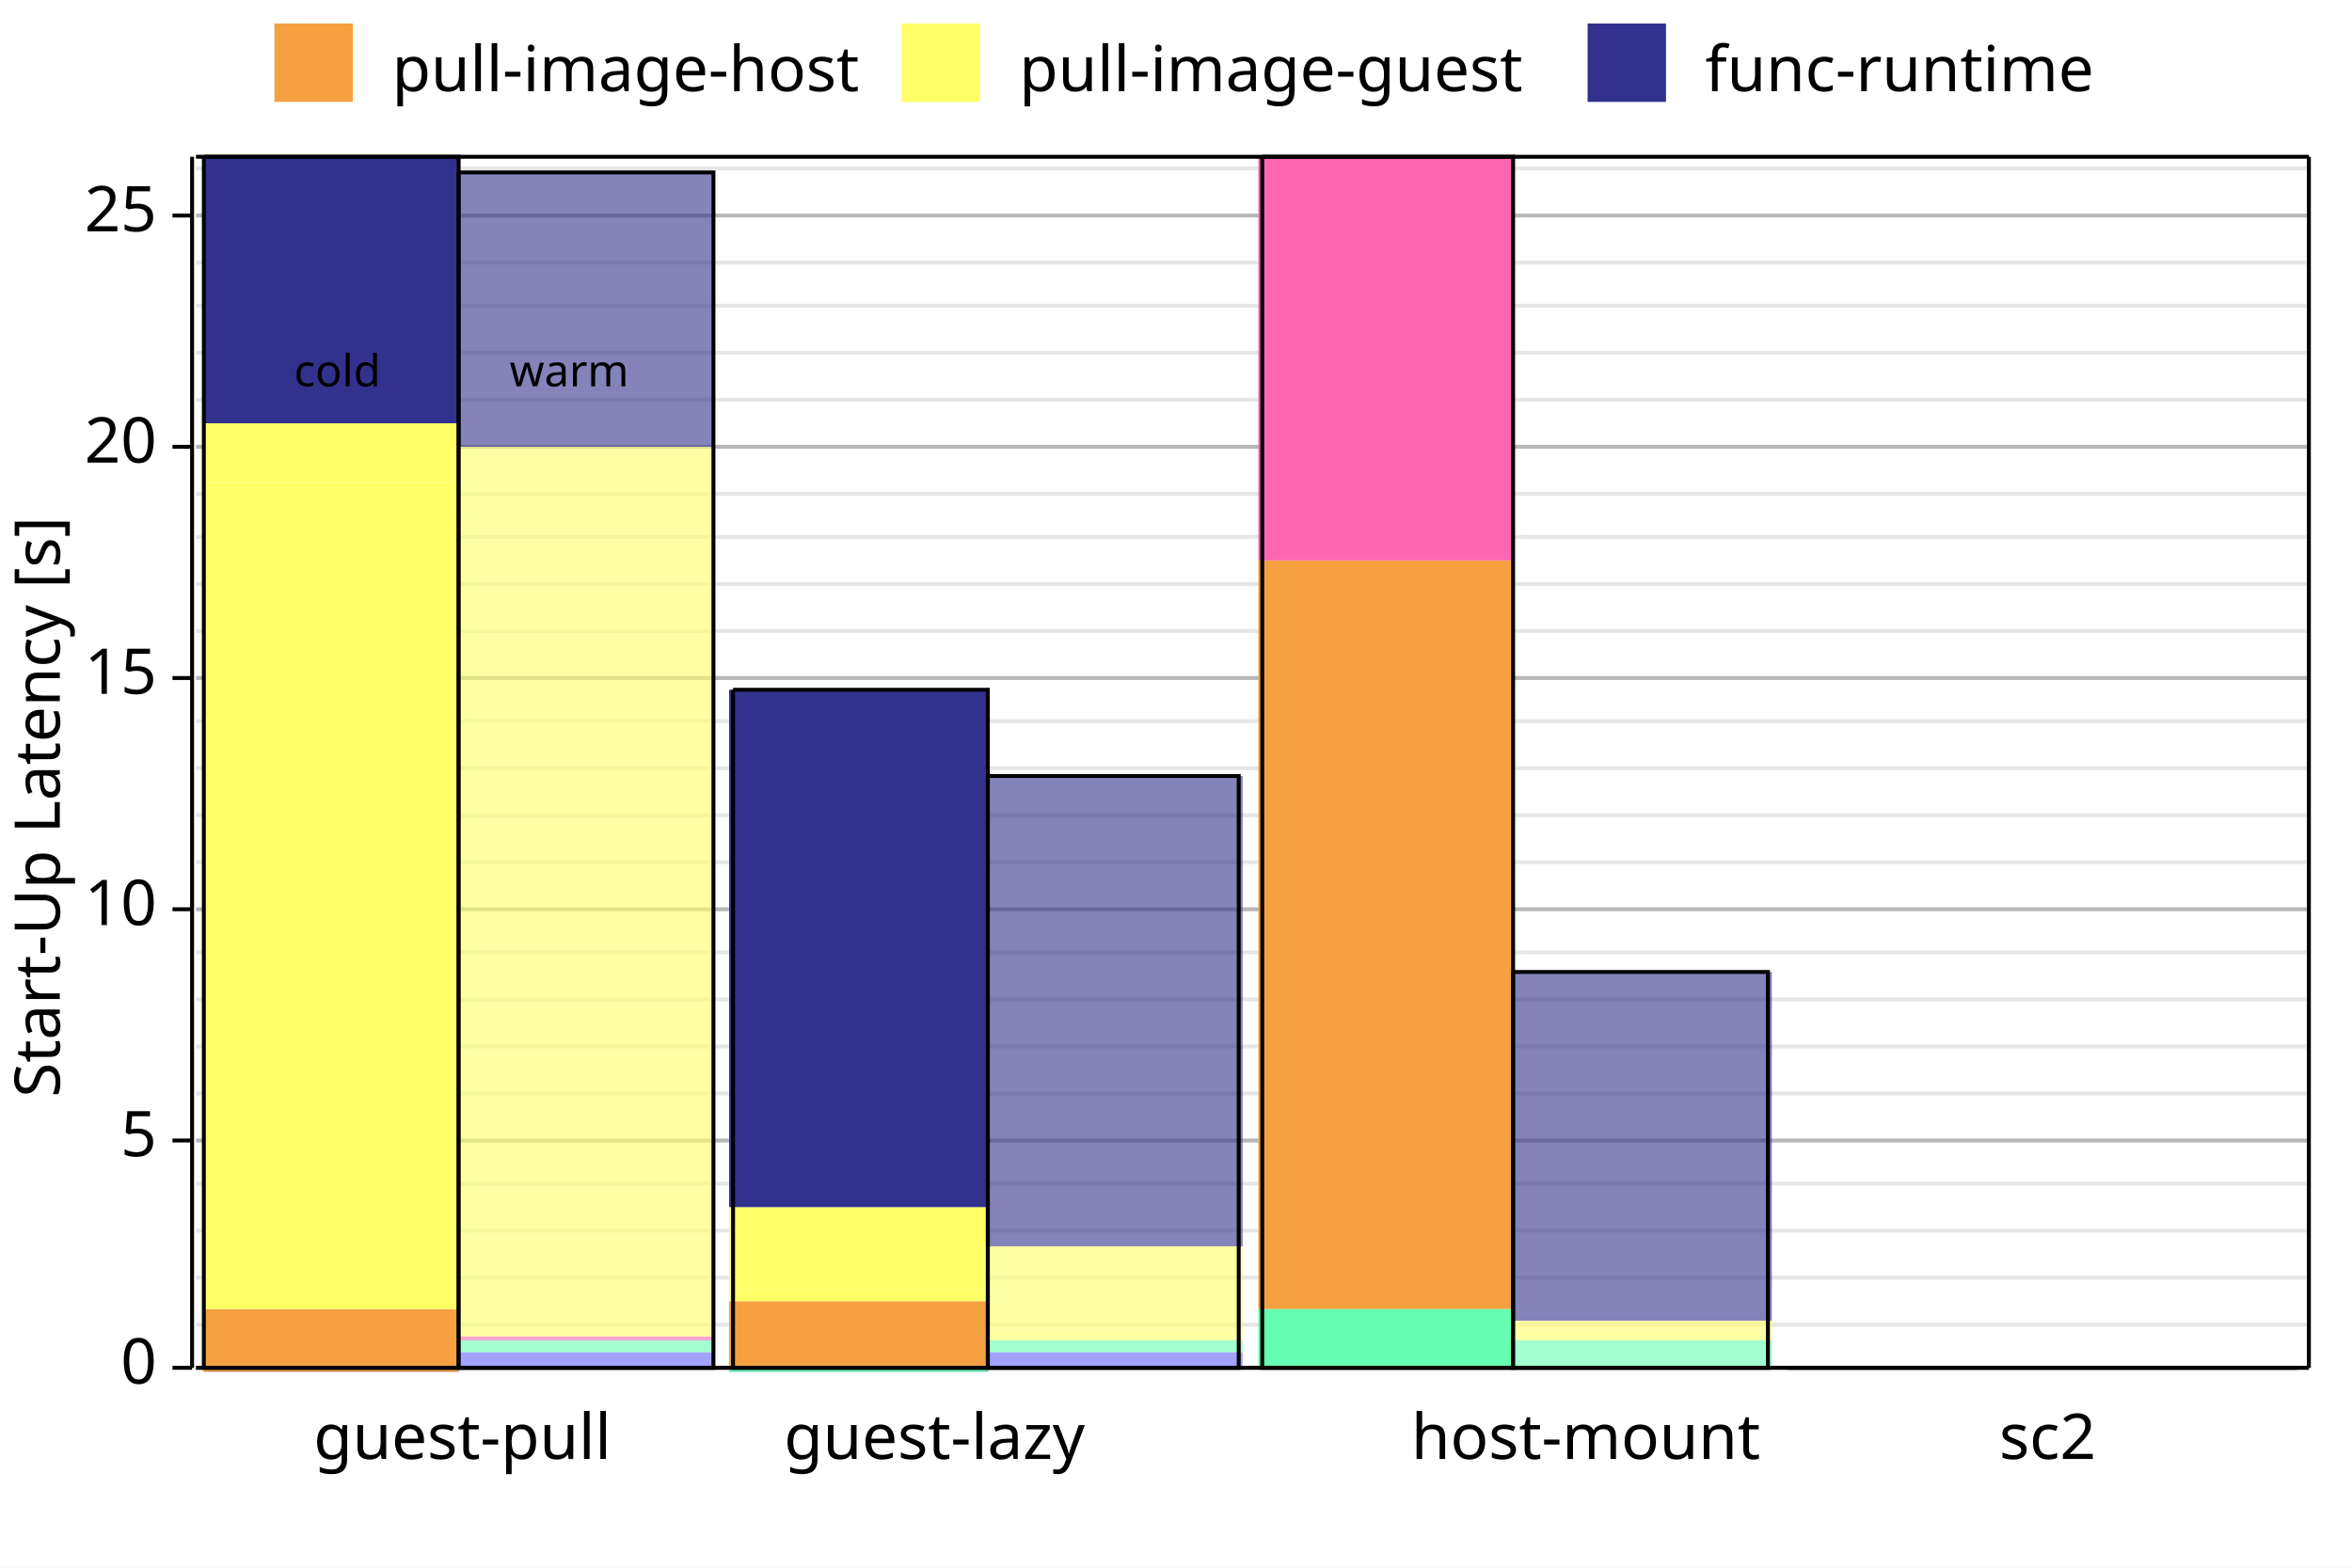
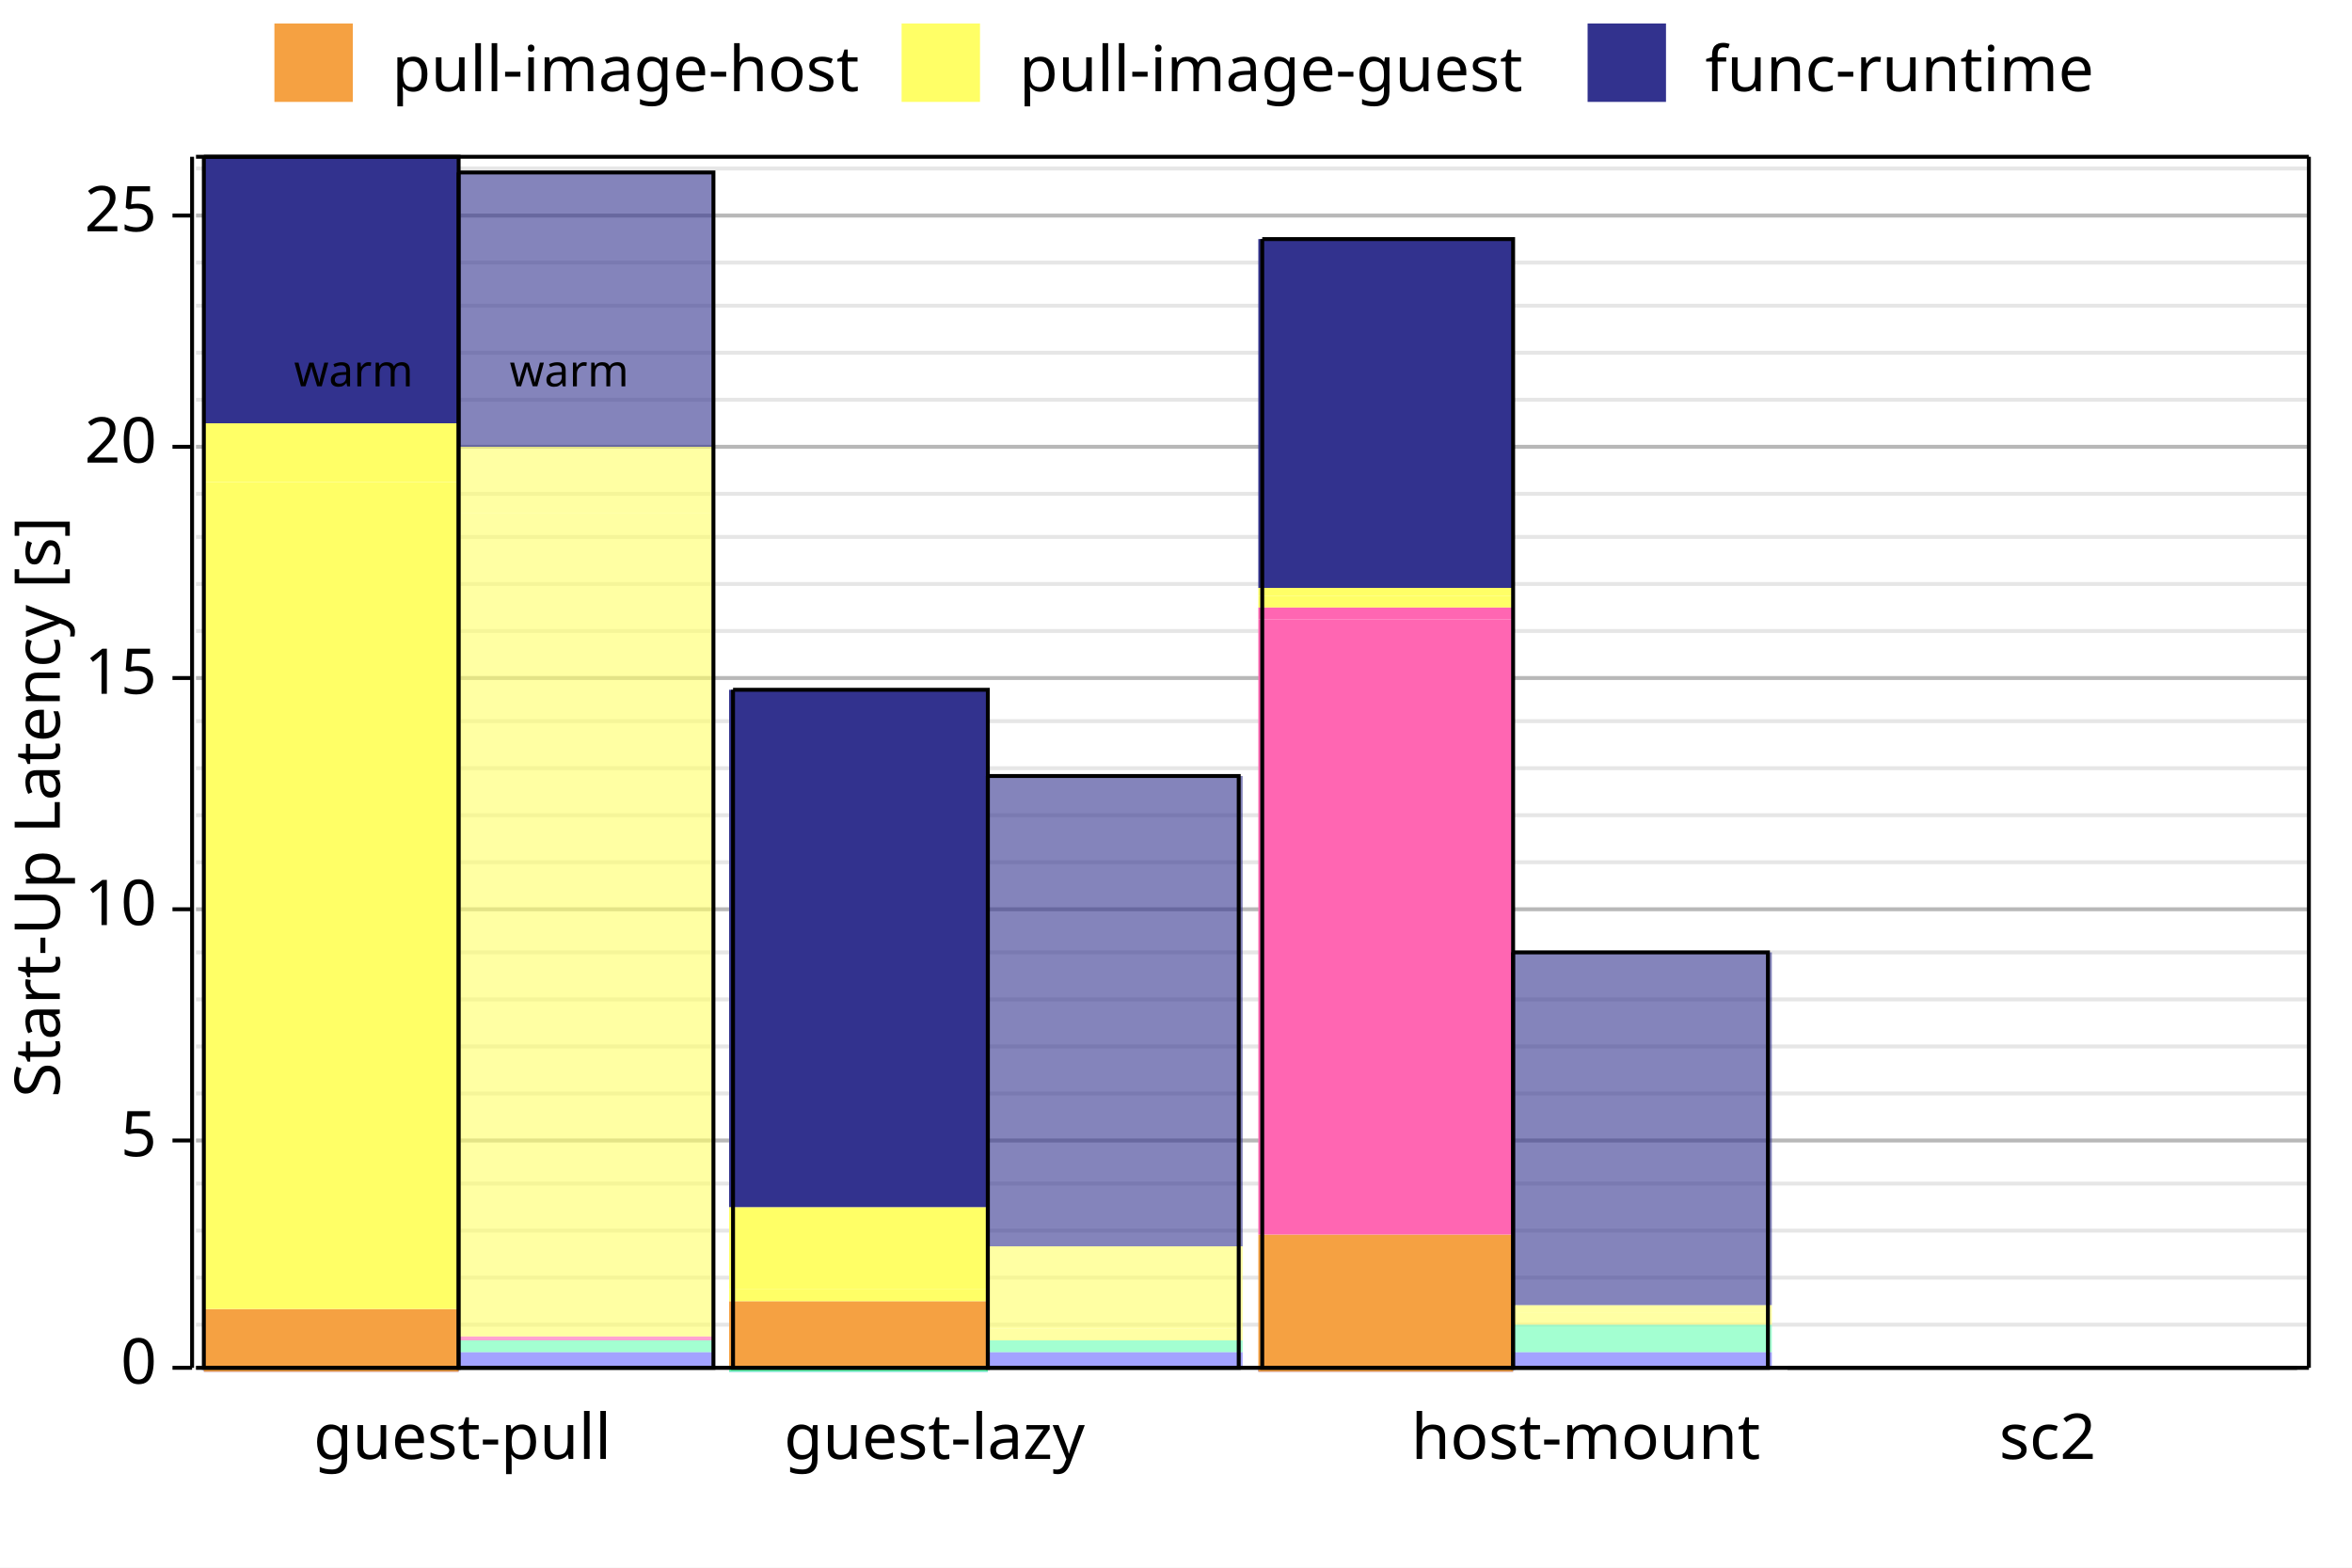
<svg xmlns="http://www.w3.org/2000/svg" width="600" height="400" viewBox="0 0 600 400">
  <rect x="0" y="0" width="600" height="400" opacity="1" fill="#FFFFFF" stroke="none" />
  <line opacity="0.1" stroke="#000000" stroke-width="1" x1="50" y1="349" x2="589" y2="349" />
  <line opacity="0.1" stroke="#000000" stroke-width="1" x1="50" y1="338" x2="589" y2="338" />
  <line opacity="0.1" stroke="#000000" stroke-width="1" x1="50" y1="326" x2="589" y2="326" />
  <line opacity="0.1" stroke="#000000" stroke-width="1" x1="50" y1="314" x2="589" y2="314" />
  <line opacity="0.1" stroke="#000000" stroke-width="1" x1="50" y1="302" x2="589" y2="302" />
  <line opacity="0.1" stroke="#000000" stroke-width="1" x1="50" y1="291" x2="589" y2="291" />
  <line opacity="0.1" stroke="#000000" stroke-width="1" x1="50" y1="279" x2="589" y2="279" />
  <line opacity="0.1" stroke="#000000" stroke-width="1" x1="50" y1="267" x2="589" y2="267" />
  <line opacity="0.1" stroke="#000000" stroke-width="1" x1="50" y1="255" x2="589" y2="255" />
  <line opacity="0.1" stroke="#000000" stroke-width="1" x1="50" y1="243" x2="589" y2="243" />
  <line opacity="0.1" stroke="#000000" stroke-width="1" x1="50" y1="232" x2="589" y2="232" />
  <line opacity="0.1" stroke="#000000" stroke-width="1" x1="50" y1="220" x2="589" y2="220" />
  <line opacity="0.1" stroke="#000000" stroke-width="1" x1="50" y1="208" x2="589" y2="208" />
  <line opacity="0.1" stroke="#000000" stroke-width="1" x1="50" y1="196" x2="589" y2="196" />
  <line opacity="0.1" stroke="#000000" stroke-width="1" x1="50" y1="184" x2="589" y2="184" />
  <line opacity="0.1" stroke="#000000" stroke-width="1" x1="50" y1="173" x2="589" y2="173" />
  <line opacity="0.1" stroke="#000000" stroke-width="1" x1="50" y1="161" x2="589" y2="161" />
  <line opacity="0.1" stroke="#000000" stroke-width="1" x1="50" y1="149" x2="589" y2="149" />
  <line opacity="0.1" stroke="#000000" stroke-width="1" x1="50" y1="137" x2="589" y2="137" />
  <line opacity="0.1" stroke="#000000" stroke-width="1" x1="50" y1="126" x2="589" y2="126" />
  <line opacity="0.1" stroke="#000000" stroke-width="1" x1="50" y1="114" x2="589" y2="114" />
  <line opacity="0.1" stroke="#000000" stroke-width="1" x1="50" y1="102" x2="589" y2="102" />
  <line opacity="0.1" stroke="#000000" stroke-width="1" x1="50" y1="90" x2="589" y2="90" />
  <line opacity="0.1" stroke="#000000" stroke-width="1" x1="50" y1="78" x2="589" y2="78" />
  <line opacity="0.1" stroke="#000000" stroke-width="1" x1="50" y1="67" x2="589" y2="67" />
  <line opacity="0.1" stroke="#000000" stroke-width="1" x1="50" y1="55" x2="589" y2="55" />
  <line opacity="0.1" stroke="#000000" stroke-width="1" x1="50" y1="43" x2="589" y2="43" />
  <line opacity="0.2" stroke="#000000" stroke-width="1" x1="50" y1="349" x2="589" y2="349" />
  <line opacity="0.2" stroke="#000000" stroke-width="1" x1="50" y1="291" x2="589" y2="291" />
  <line opacity="0.2" stroke="#000000" stroke-width="1" x1="50" y1="232" x2="589" y2="232" />
  <line opacity="0.2" stroke="#000000" stroke-width="1" x1="50" y1="173" x2="589" y2="173" />
  <line opacity="0.2" stroke="#000000" stroke-width="1" x1="50" y1="114" x2="589" y2="114" />
  <line opacity="0.2" stroke="#000000" stroke-width="1" x1="50" y1="55" x2="589" y2="55" />
  <polyline fill="none" opacity="1" stroke="#000000" stroke-width="1" points="49,40 49,349 " />
  <text x="40" y="349" dy="0.5ex" text-anchor="end" font-family="sans-serif" font-size="16.129" opacity="1" fill="#000000">
0
</text>
  <polyline fill="none" opacity="1" stroke="#000000" stroke-width="1" points="44,349 49,349 " />
  <text x="40" y="291" dy="0.5ex" text-anchor="end" font-family="sans-serif" font-size="16.129" opacity="1" fill="#000000">
5
</text>
  <polyline fill="none" opacity="1" stroke="#000000" stroke-width="1" points="44,291 49,291 " />
  <text x="40" y="232" dy="0.5ex" text-anchor="end" font-family="sans-serif" font-size="16.129" opacity="1" fill="#000000">
10
</text>
  <polyline fill="none" opacity="1" stroke="#000000" stroke-width="1" points="44,232 49,232 " />
  <text x="40" y="173" dy="0.5ex" text-anchor="end" font-family="sans-serif" font-size="16.129" opacity="1" fill="#000000">
15
</text>
  <polyline fill="none" opacity="1" stroke="#000000" stroke-width="1" points="44,173 49,173 " />
  <text x="40" y="114" dy="0.5ex" text-anchor="end" font-family="sans-serif" font-size="16.129" opacity="1" fill="#000000">
20
</text>
  <polyline fill="none" opacity="1" stroke="#000000" stroke-width="1" points="44,114 49,114 " />
  <text x="40" y="55" dy="0.5ex" text-anchor="end" font-family="sans-serif" font-size="16.129" opacity="1" fill="#000000">
25
</text>
  <polyline fill="none" opacity="1" stroke="#000000" stroke-width="1" points="44,55 49,55 " />
  <text x="3" y="280" dy="0.76em" text-anchor="start" font-family="sans-serif" font-size="16.129" opacity="1" fill="#000000" transform="rotate(270, 3, 280)">
Start-Up Latency [s]
</text>
  <rect x="52" y="349" width="65" height="1" opacity="1" fill="#6666FF" stroke="none" />
  <rect x="186" y="349" width="66" height="1" opacity="1" fill="#6666FF" stroke="none" />
-   <rect x="321" y="349" width="65" height="0" opacity="1" fill="#6666FF" stroke="none" />
+   <rect x="321" y="349" width="65" height="1" opacity="1" fill="#6666FF" stroke="none" />
  <rect x="456" y="349" width="65" height="0" opacity="1" fill="#6666FF" stroke="none" />
  <rect x="52" y="350" width="65" height="0" opacity="1" fill="#66FFB2" stroke="none" />
  <rect x="186" y="349" width="66" height="1" opacity="1" fill="#66FFB2" stroke="none" />
-   <rect x="321" y="334" width="65" height="15" opacity="1" fill="#66FFB2" stroke="none" />
+   <rect x="321" y="350" width="65" height="0" opacity="1" fill="#66FFB2" stroke="none" />
  <rect x="456" y="349" width="65" height="0" opacity="1" fill="#66FFB2" stroke="none" />
  <rect x="52" y="334" width="65" height="16" opacity="1" fill="#F5A142" stroke="none" />
  <rect x="186" y="332" width="66" height="17" opacity="1" fill="#F5A142" stroke="none" />
-   <rect x="321" y="143" width="65" height="191" opacity="1" fill="#F5A142" stroke="none" />
+   <rect x="321" y="315" width="65" height="35" opacity="1" fill="#F5A142" stroke="none" />
  <rect x="456" y="349" width="65" height="0" opacity="1" fill="#F5A142" stroke="none" />
  <rect x="52" y="334" width="65" height="0" opacity="1" fill="#FF66B2" stroke="none" />
  <rect x="186" y="332" width="66" height="0" opacity="1" fill="#FF66B2" stroke="none" />
-   <rect x="321" y="40" width="65" height="103" opacity="1" fill="#FF66B2" stroke="none" />
+   <rect x="321" y="158" width="65" height="157" opacity="1" fill="#FF66B2" stroke="none" />
  <rect x="456" y="349" width="65" height="0" opacity="1" fill="#FF66B2" stroke="none" />
  <rect x="52" y="334" width="65" height="0" opacity="1" fill="#FF66B2" stroke="none" />
  <rect x="186" y="332" width="66" height="0" opacity="1" fill="#FF66B2" stroke="none" />
-   <rect x="321" y="40" width="65" height="0" opacity="1" fill="#FF66B2" stroke="none" />
+   <rect x="321" y="155" width="65" height="3" opacity="1" fill="#FF66B2" stroke="none" />
  <rect x="456" y="349" width="65" height="0" opacity="1" fill="#FF66B2" stroke="none" />
  <rect x="52" y="123" width="65" height="211" opacity="1" fill="#FFFF66" stroke="none" />
  <rect x="186" y="329" width="66" height="3" opacity="1" fill="#FFFF66" stroke="none" />
-   <rect x="321" y="40" width="65" height="0" opacity="1" fill="#FFFF66" stroke="none" />
+   <rect x="321" y="152" width="65" height="3" opacity="1" fill="#FFFF66" stroke="none" />
  <rect x="456" y="349" width="65" height="0" opacity="1" fill="#FFFF66" stroke="none" />
  <rect x="52" y="108" width="65" height="15" opacity="1" fill="#FFFF66" stroke="none" />
  <rect x="186" y="308" width="66" height="21" opacity="1" fill="#FFFF66" stroke="none" />
-   <rect x="321" y="40" width="65" height="0" opacity="1" fill="#FFFF66" stroke="none" />
+   <rect x="321" y="150" width="65" height="2" opacity="1" fill="#FFFF66" stroke="none" />
  <rect x="456" y="349" width="65" height="0" opacity="1" fill="#FFFF66" stroke="none" />
  <rect x="52" y="40" width="65" height="68" opacity="1" fill="#32328E" stroke="none" />
  <rect x="186" y="176" width="66" height="132" opacity="1" fill="#32328E" stroke="none" />
-   <rect x="321" y="40" width="65" height="0" opacity="1" fill="#32328E" stroke="none" />
+   <rect x="321" y="61" width="65" height="89" opacity="1" fill="#32328E" stroke="none" />
  <rect x="456" y="349" width="65" height="0" opacity="1" fill="#32328E" stroke="none" />
  <polyline fill="none" opacity="1" stroke="#000000" stroke-width="1" points="52,40 117,40 117,349 52,349 52,40 " />
  <polyline fill="none" opacity="1" stroke="#000000" stroke-width="1" points="187,176 252,176 252,349 187,349 187,176 " />
-   <polyline fill="none" opacity="1" stroke="#000000" stroke-width="1" points="322,40 386,40 386,349 322,349 322,40 " />
+   <polyline fill="none" opacity="1" stroke="#000000" stroke-width="1" points="322,61 386,61 386,349 322,349 322,61 " />
  <polyline fill="none" opacity="1" stroke="#000000" stroke-width="1" points="456,349 521,349 521,349 456,349 456,349 " />
  <rect x="117" y="345" width="65" height="4" opacity="0.6" fill="#6666FF" stroke="none" />
  <rect x="252" y="345" width="65" height="4" opacity="0.6" fill="#6666FF" stroke="none" />
-   <rect x="386" y="349" width="66" height="0" opacity="0.6" fill="#6666FF" stroke="none" />
+   <rect x="386" y="345" width="66" height="4" opacity="0.6" fill="#6666FF" stroke="none" />
  <rect x="521" y="349" width="66" height="0" opacity="0.6" fill="#6666FF" stroke="none" />
  <rect x="117" y="342" width="65" height="3" opacity="0.6" fill="#66FFB2" stroke="none" />
  <rect x="252" y="342" width="65" height="3" opacity="0.6" fill="#66FFB2" stroke="none" />
-   <rect x="386" y="342" width="66" height="7" opacity="0.6" fill="#66FFB2" stroke="none" />
+   <rect x="386" y="338" width="66" height="7" opacity="0.6" fill="#66FFB2" stroke="none" />
  <rect x="521" y="349" width="66" height="0" opacity="0.6" fill="#66FFB2" stroke="none" />
  <rect x="117" y="342" width="65" height="0" opacity="0.6" fill="#F5A142" stroke="none" />
  <rect x="252" y="342" width="65" height="0" opacity="0.6" fill="#F5A142" stroke="none" />
-   <rect x="386" y="342" width="66" height="0" opacity="0.6" fill="#F5A142" stroke="none" />
+   <rect x="386" y="338" width="66" height="0" opacity="0.6" fill="#F5A142" stroke="none" />
  <rect x="521" y="349" width="66" height="0" opacity="0.6" fill="#F5A142" stroke="none" />
  <rect x="117" y="342" width="65" height="0" opacity="0.6" fill="#FF66B2" stroke="none" />
  <rect x="252" y="342" width="65" height="0" opacity="0.6" fill="#FF66B2" stroke="none" />
-   <rect x="386" y="342" width="66" height="0" opacity="0.6" fill="#FF66B2" stroke="none" />
+   <rect x="386" y="338" width="66" height="0" opacity="0.6" fill="#FF66B2" stroke="none" />
  <rect x="521" y="349" width="66" height="0" opacity="0.6" fill="#FF66B2" stroke="none" />
  <rect x="117" y="341" width="65" height="1" opacity="0.6" fill="#FF66B2" stroke="none" />
  <rect x="252" y="342" width="65" height="0" opacity="0.6" fill="#FF66B2" stroke="none" />
-   <rect x="386" y="342" width="66" height="0" opacity="0.6" fill="#FF66B2" stroke="none" />
+   <rect x="386" y="338" width="66" height="0" opacity="0.6" fill="#FF66B2" stroke="none" />
  <rect x="521" y="349" width="66" height="0" opacity="0.6" fill="#FF66B2" stroke="none" />
  <rect x="117" y="131" width="65" height="210" opacity="0.6" fill="#FFFF66" stroke="none" />
  <rect x="252" y="339" width="65" height="3" opacity="0.6" fill="#FFFF66" stroke="none" />
-   <rect x="386" y="339" width="66" height="3" opacity="0.6" fill="#FFFF66" stroke="none" />
+   <rect x="386" y="335" width="66" height="3" opacity="0.6" fill="#FFFF66" stroke="none" />
  <rect x="521" y="349" width="66" height="0" opacity="0.6" fill="#FFFF66" stroke="none" />
  <rect x="117" y="114" width="65" height="17" opacity="0.6" fill="#FFFF66" stroke="none" />
  <rect x="252" y="318" width="65" height="21" opacity="0.6" fill="#FFFF66" stroke="none" />
-   <rect x="386" y="337" width="66" height="2" opacity="0.6" fill="#FFFF66" stroke="none" />
+   <rect x="386" y="333" width="66" height="2" opacity="0.6" fill="#FFFF66" stroke="none" />
  <rect x="521" y="349" width="66" height="0" opacity="0.6" fill="#FFFF66" stroke="none" />
  <rect x="117" y="44" width="65" height="70" opacity="0.6" fill="#32328E" stroke="none" />
  <rect x="252" y="198" width="65" height="120" opacity="0.6" fill="#32328E" stroke="none" />
-   <rect x="386" y="248" width="66" height="89" opacity="0.6" fill="#32328E" stroke="none" />
+   <rect x="386" y="243" width="66" height="90" opacity="0.6" fill="#32328E" stroke="none" />
  <rect x="521" y="349" width="66" height="0" opacity="0.6" fill="#32328E" stroke="none" />
  <polyline fill="none" opacity="1" stroke="#000000" stroke-width="1" points="117,44 182,44 182,349 117,349 117,44 " />
  <polyline fill="none" opacity="1" stroke="#000000" stroke-width="1" points="252,198 316,198 316,349 252,349 252,198 " />
-   <polyline fill="none" opacity="1" stroke="#000000" stroke-width="1" points="386,248 451,248 451,349 386,349 386,248 " />
+   <polyline fill="none" opacity="1" stroke="#000000" stroke-width="1" points="386,243 451,243 451,349 386,349 386,243 " />
  <polyline fill="none" opacity="1" stroke="#000000" stroke-width="1" points="521,349 586,349 586,349 521,349 521,349 " />
  <polyline fill="none" opacity="1" stroke="#000000" stroke-width="1" points="50,40 589,40 " />
  <polyline fill="none" opacity="1" stroke="#000000" stroke-width="1" points="589,349 589,40 " />
  <polyline fill="none" opacity="1" stroke="#000000" stroke-width="1" points="50,349 589,349 " />
  <text x="80" y="360" dy="0.76em" text-anchor="start" font-family="sans-serif" font-size="16.129" opacity="1" fill="#000000">
guest-pull
</text>
  <text x="200" y="360" dy="0.76em" text-anchor="start" font-family="sans-serif" font-size="16.129" opacity="1" fill="#000000">
guest-lazy
</text>
  <text x="360" y="360" dy="0.76em" text-anchor="start" font-family="sans-serif" font-size="16.129" opacity="1" fill="#000000">
host-mount
</text>
  <text x="510" y="360" dy="0.76em" text-anchor="start" font-family="sans-serif" font-size="16.129" opacity="1" fill="#000000">
sc2
</text>
  <rect x="70" y="6" width="20" height="20" opacity="1" fill="#F5A142" stroke="none" />
  <text x="100" y="11" dy="0.76em" text-anchor="start" font-family="sans-serif" font-size="16.129" opacity="1" fill="#000000">
pull-image-host
</text>
  <rect x="230" y="6" width="20" height="20" opacity="1" fill="#FFFF66" stroke="none" />
  <text x="260" y="11" dy="0.76em" text-anchor="start" font-family="sans-serif" font-size="16.129" opacity="1" fill="#000000">
pull-image-guest
</text>
  <rect x="405" y="6" width="20" height="20" opacity="1" fill="#32328E" stroke="none" />
  <text x="435" y="11" dy="0.76em" text-anchor="start" font-family="sans-serif" font-size="16.129" opacity="1" fill="#000000">
func-runtime
</text>
  <text x="75" y="90" dy="0.76em" text-anchor="start" font-family="sans-serif" font-size="11.29" opacity="1" fill="#000000">
- cold
+ warm
</text>
  <text x="130" y="90" dy="0.76em" text-anchor="start" font-family="sans-serif" font-size="11.29" opacity="1" fill="#000000">
warm
</text>
</svg>
